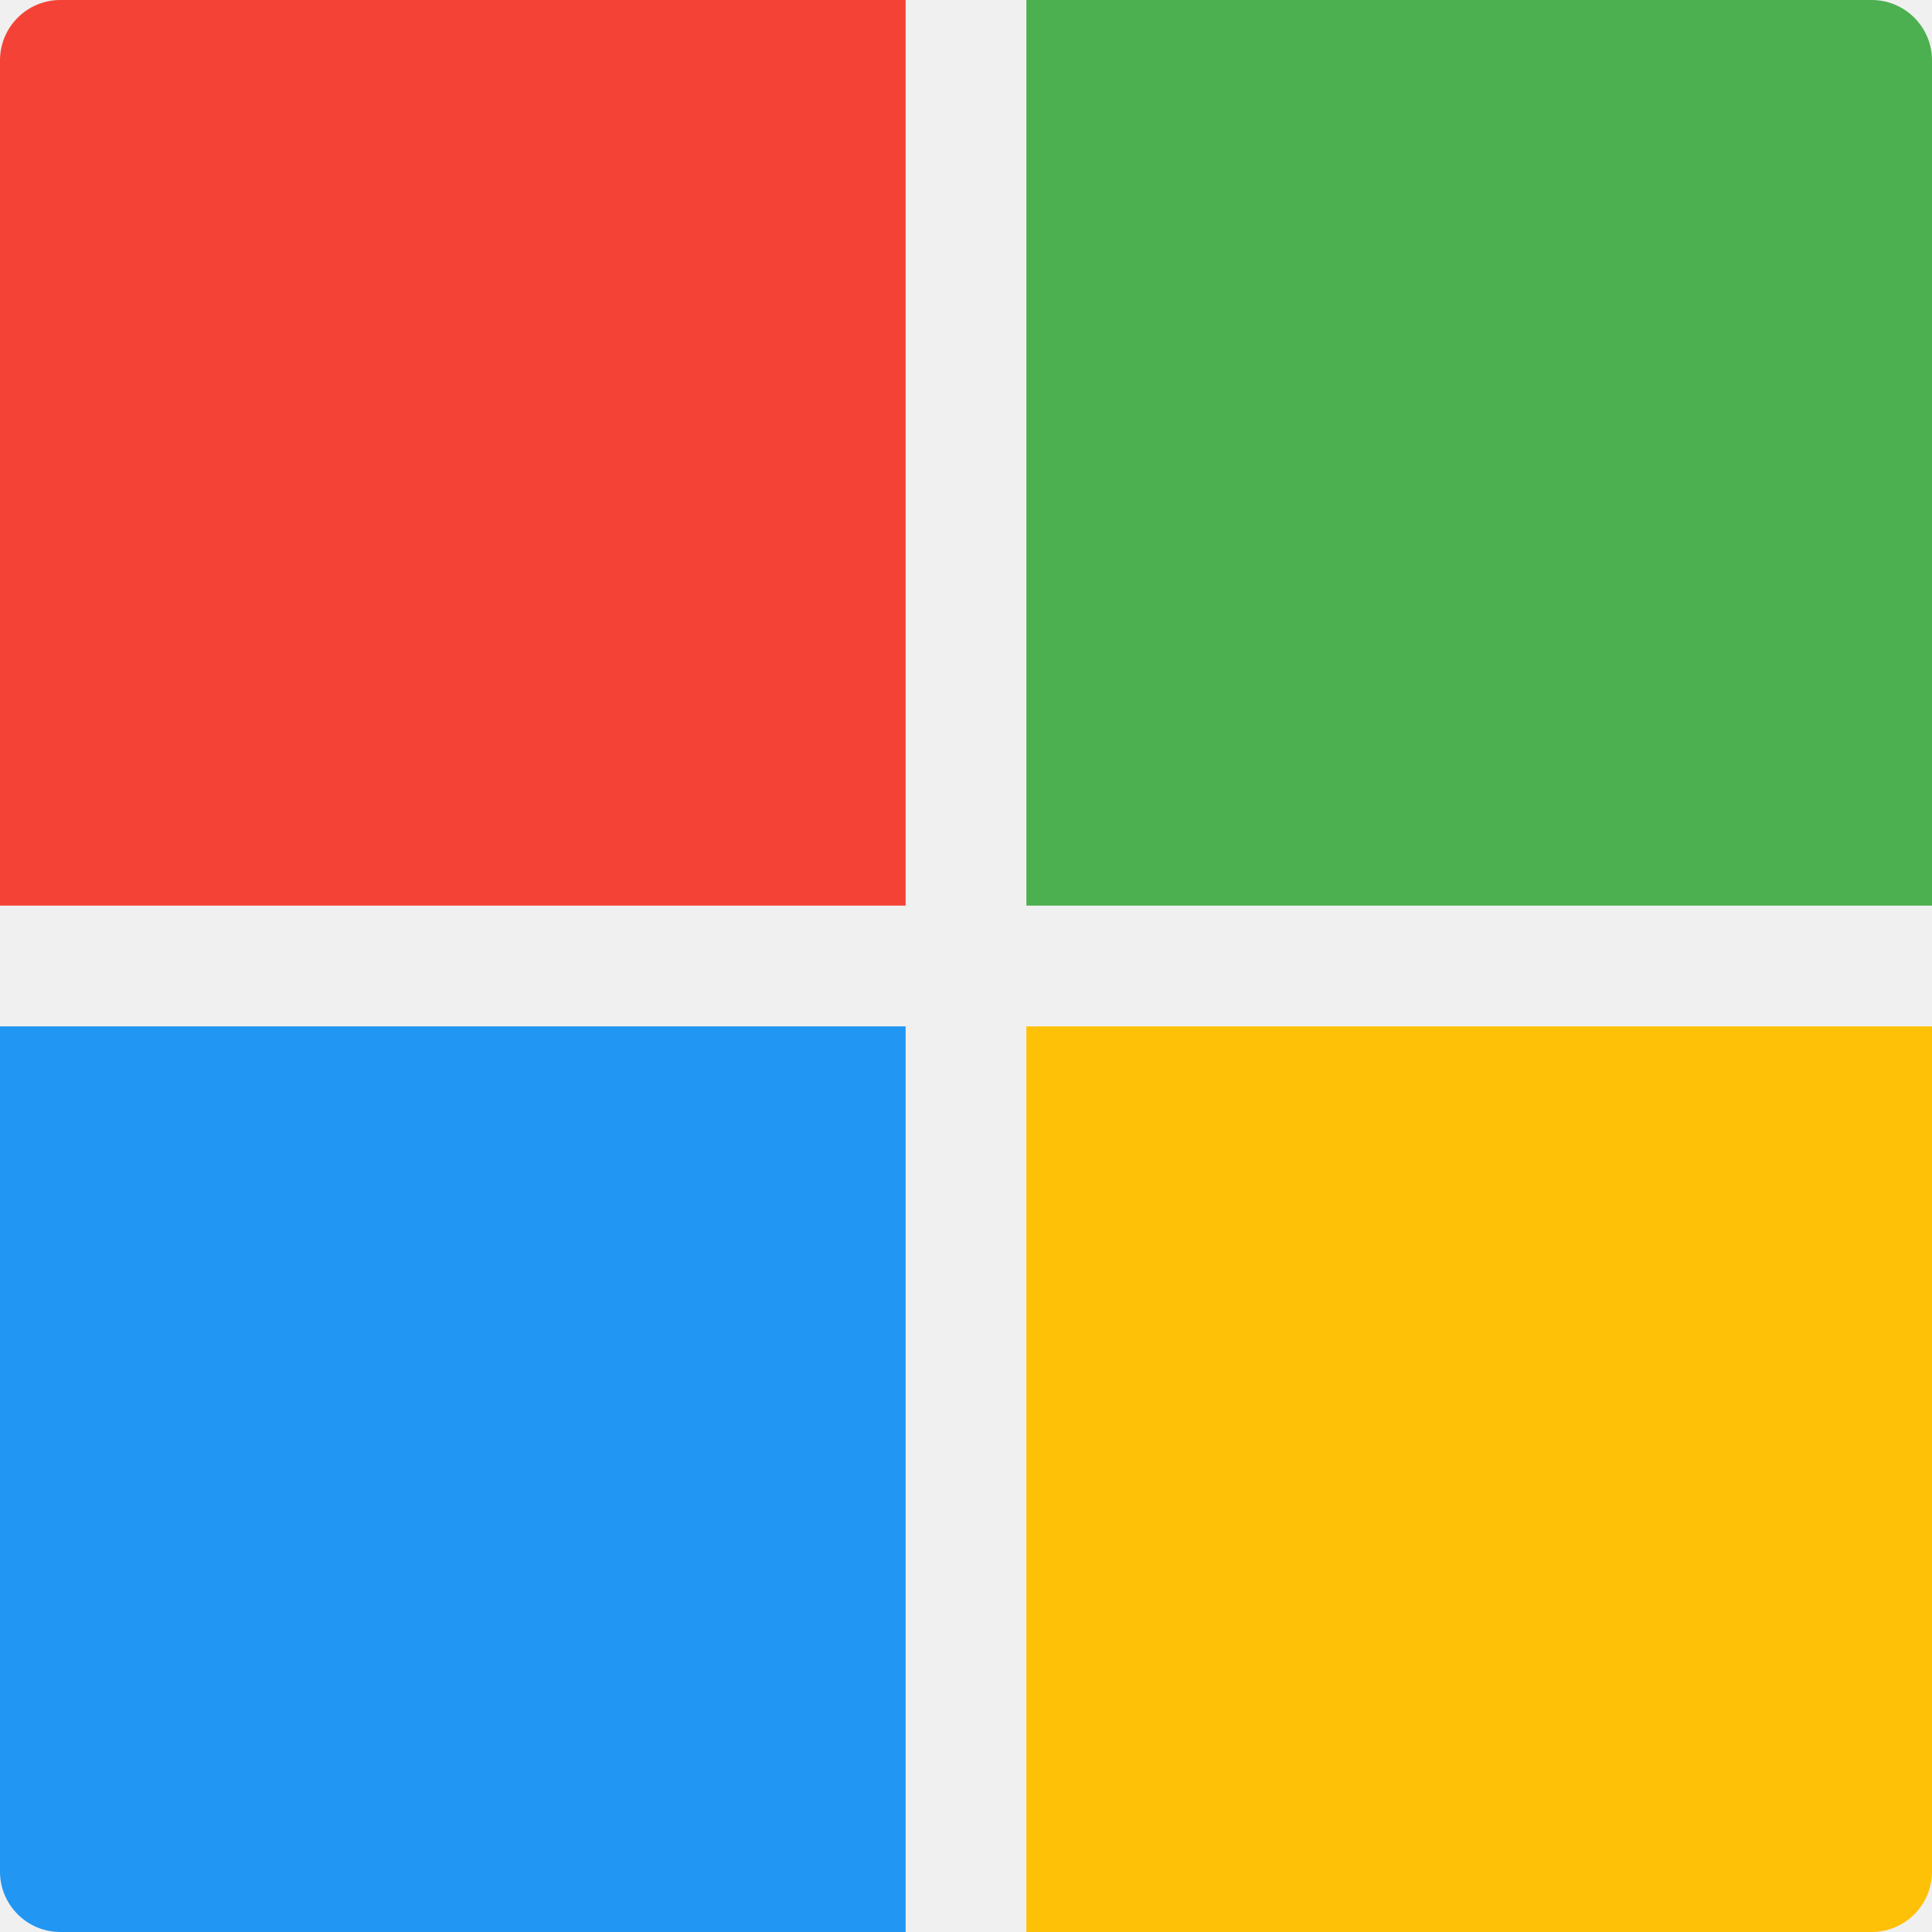
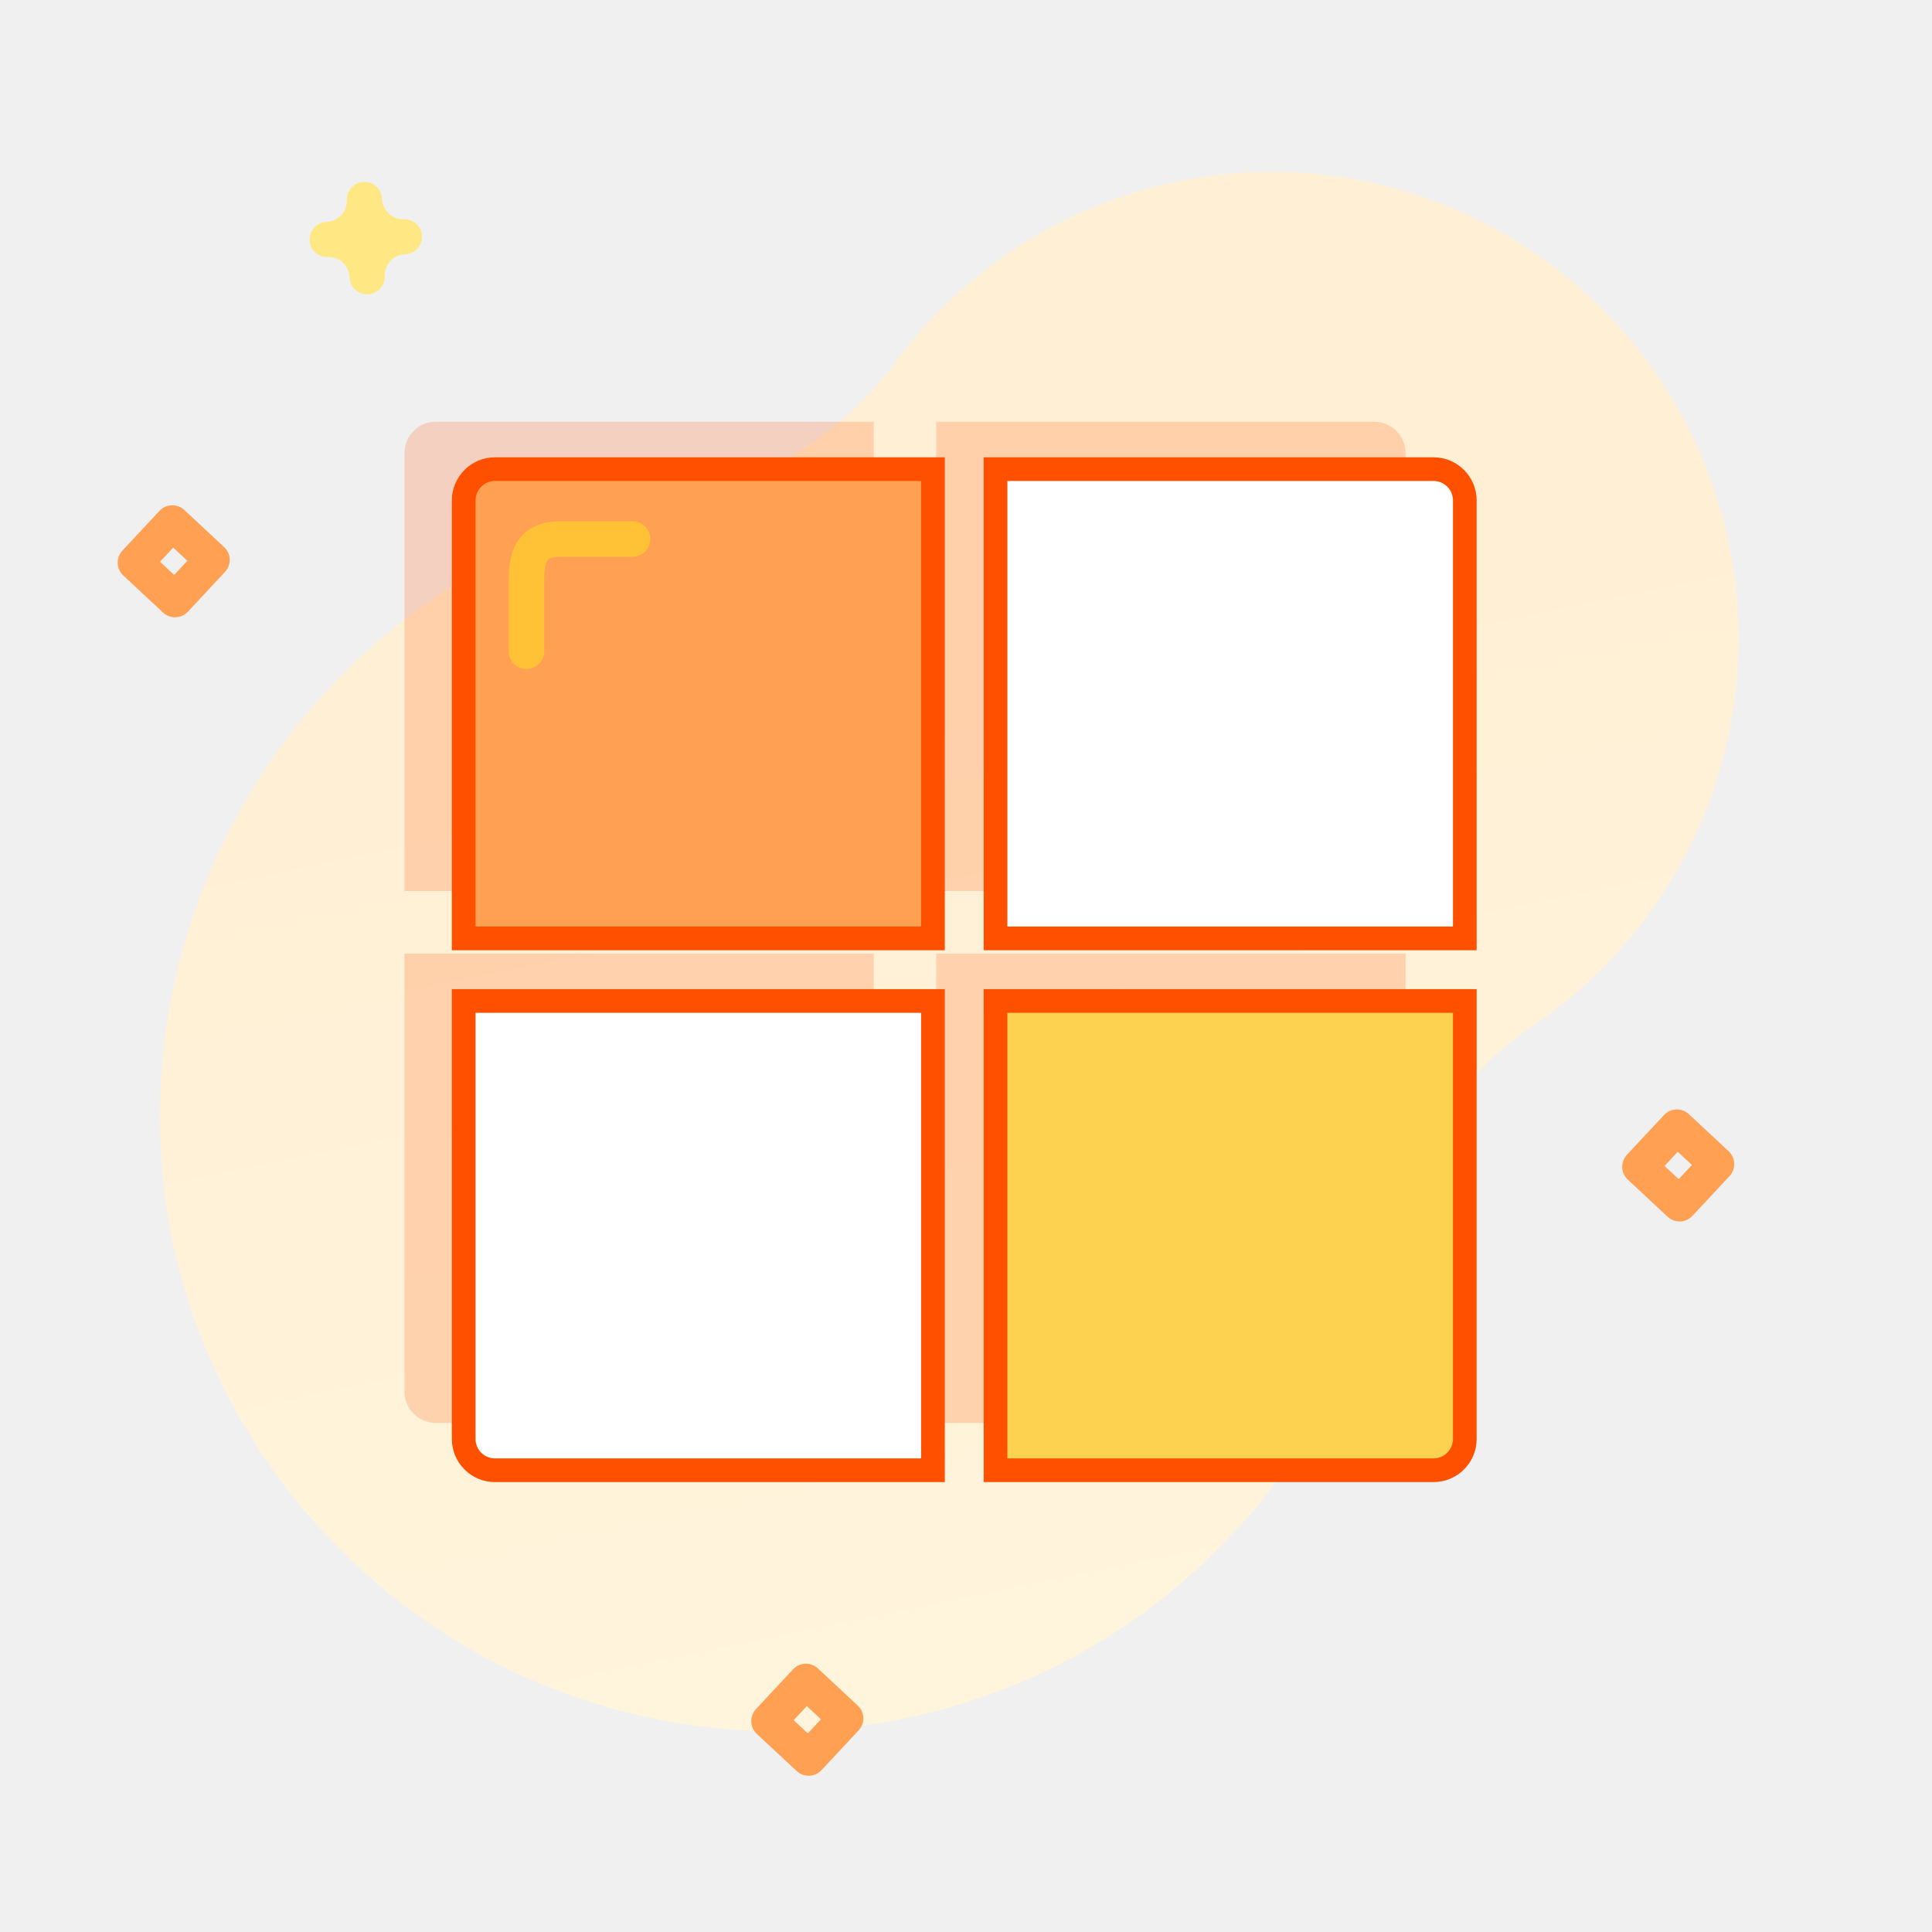
- <svg xmlns="http://www.w3.org/2000/svg" version="1.1" id="microsoft" class="icon" x="0px" y="0px" viewBox="0 0 512 512" style="enable-background:new 0 0 512 512;" xml:space="preserve">
-   <path style="fill:#4CAF50;" d="M272,240h240V16c0-8.832-7.168-16-16-16H272V240z" />
-   <path style="fill:#F44336;" d="M240,240V0H16C7.168,0,0,7.168,0,16v224H240z" />
-   <path style="fill:#2196F3;" d="M240,272H0v224c0,8.832,7.168,16,16,16h224V272z" />
-   <path style="fill:#FFC107;" d="M272,272v240h224c8.832,0,16-7.168,16-16V272H272z" />
+ <svg xmlns="http://www.w3.org/2000/svg" id="microsoft" class="icon" width="100" height="100" viewBox="0 0 163.085 148.733">
+   <defs>
+     <linearGradient id="linear-gradient" x1="0.292" y1="0.5" x2="2.192" y2="0.5" gradientUnits="objectBoundingBox">
+       <stop offset="0" stop-color="#fff0d5" />
+       <stop offset="0.001" stop-color="#fff0d5" />
+       <stop offset="0.511" stop-color="#fff6df" />
+       <stop offset="1" stop-color="#ff5000" stop-opacity="0.294" />
+     </linearGradient>
+   </defs>
+   <g transform="translate(-1696.858 -80.575)">
+     <path d="M109.826,24.568A39.414,39.414,0,1,0,43.9,65.647a29.91,29.91,0,0,1,7.429,20.968q-.051,1.531-.014,3.084a53.081,53.081,0,0,0,52.376,51.066,52.367,52.367,0,0,0,21.641-100.04,30.243,30.243,0,0,1-15.506-16.157Z" transform="matrix(0.208, 0.978, -0.978, 0.208, 1827.499, 47.417)" fill="url(#linear-gradient)" />
+     <path d="M426.315,170.61a1.484,1.484,0,0,1-1.484-1.484,1.78,1.78,0,0,0-1.778-1.778,1.484,1.484,0,1,1,0-2.969,1.78,1.78,0,0,0,1.778-1.778,1.484,1.484,0,1,1,2.969,0,1.781,1.781,0,0,0,1.778,1.778,1.484,1.484,0,0,1,0,2.969,1.781,1.781,0,0,0-1.778,1.778,1.484,1.484,0,0,1-1.484,1.484Z" transform="matrix(-0.035, -0.999, 0.999, -0.035, 1576.96, 525.194)" fill="#ffe783" />
+     <path d="M396.921,114.711a1.475,1.475,0,0,1-1.047-.434l-3.252-3.252a1.484,1.484,0,0,1,0-2.095l3.252-3.252a1.484,1.484,0,0,1,2.095,0l3.252,3.252a1.484,1.484,0,0,1,0,2.095l-3.252,3.252a1.484,1.484,0,0,1-1.047.434Zm-1.155-4.733,1.155,1.154,1.154-1.154-1.154-1.154Z" transform="matrix(-0.035, -0.999, 0.999, -0.035, 1742.545, 572.151)" fill="#ffa052" />
+     <path d="M396.921,114.711a1.475,1.475,0,0,1-1.047-.434l-3.252-3.252a1.484,1.484,0,0,1,0-2.095l3.252-3.252a1.484,1.484,0,0,1,2.095,0l3.252,3.252a1.484,1.484,0,0,1,0,2.095l-3.252,3.252a1.484,1.484,0,0,1-1.047.434Zm-1.155-4.733,1.155,1.154,1.154-1.154-1.154-1.154Z" transform="matrix(-0.035, -0.999, 0.999, -0.035, 1615.545, 521.151)" fill="#ffa052" />
+     <path d="M142.881,49.889a1.484,1.484,0,0,1-1.047-.434L138.581,46.2a1.484,1.484,0,0,1,0-2.095l3.252-3.252a1.484,1.484,0,0,1,2.095,0l3.252,3.252a1.484,1.484,0,0,1,0,2.095l-3.252,3.252a1.475,1.475,0,0,1-1.047.434Zm-1.154-4.735,1.154,1.154,1.154-1.154L142.881,44Z" transform="matrix(-0.035, -0.999, 0.999, -0.035, 1724.897, 362.884)" fill="#ffa052" />
+     <g transform="translate(1731 109)" opacity="0.2">
+       <path d="M272,39.612h39.612V2.641A2.642,2.642,0,0,0,308.971,0H272Z" transform="translate(-227.106)" fill="#ff5000" />
+       <path d="M39.612,39.612V0H2.641A2.642,2.642,0,0,0,0,2.641V39.612Z" fill="#ff5000" />
+       <path d="M39.612,272H0v36.971a2.642,2.642,0,0,0,2.641,2.641H39.612Z" transform="translate(0 -227.106)" fill="#ff5000" />
+       <path d="M272,272v39.612h36.971a2.642,2.642,0,0,0,2.641-2.641V272Z" transform="translate(-227.106 -227.106)" fill="#ff5000" />
+     </g>
+     <g transform="translate(1736 113)">
+       <path d="M272,39.612h39.612V2.641A2.642,2.642,0,0,0,308.971,0H272Z" transform="translate(-227.106)" fill="#fff" stroke="#ff5000" stroke-width="2" />
+       <path d="M39.612,39.612V0H2.641A2.642,2.642,0,0,0,0,2.641V39.612Z" fill="#ffa052" stroke="#ff5000" stroke-width="2" />
+       <path d="M39.612,272H0v36.971a2.642,2.642,0,0,0,2.641,2.641H39.612Z" transform="translate(0 -227.106)" fill="#fff" stroke="#ff5000" stroke-width="2" />
+       <path d="M272,272v39.612h36.971a2.642,2.642,0,0,0,2.641-2.641V272Z" transform="translate(-227.106 -227.106)" fill="#fdd250" stroke="#ff5000" stroke-width="2" />
+     </g>
+     <path d="M3531.3-1415.426v-6c0-2.206.574-3.479,2.875-3.479h6.079" transform="translate(-1790 1543.803)" fill="none" stroke="#ffc136" stroke-linecap="round" stroke-width="3" />
+   </g>
</svg>
